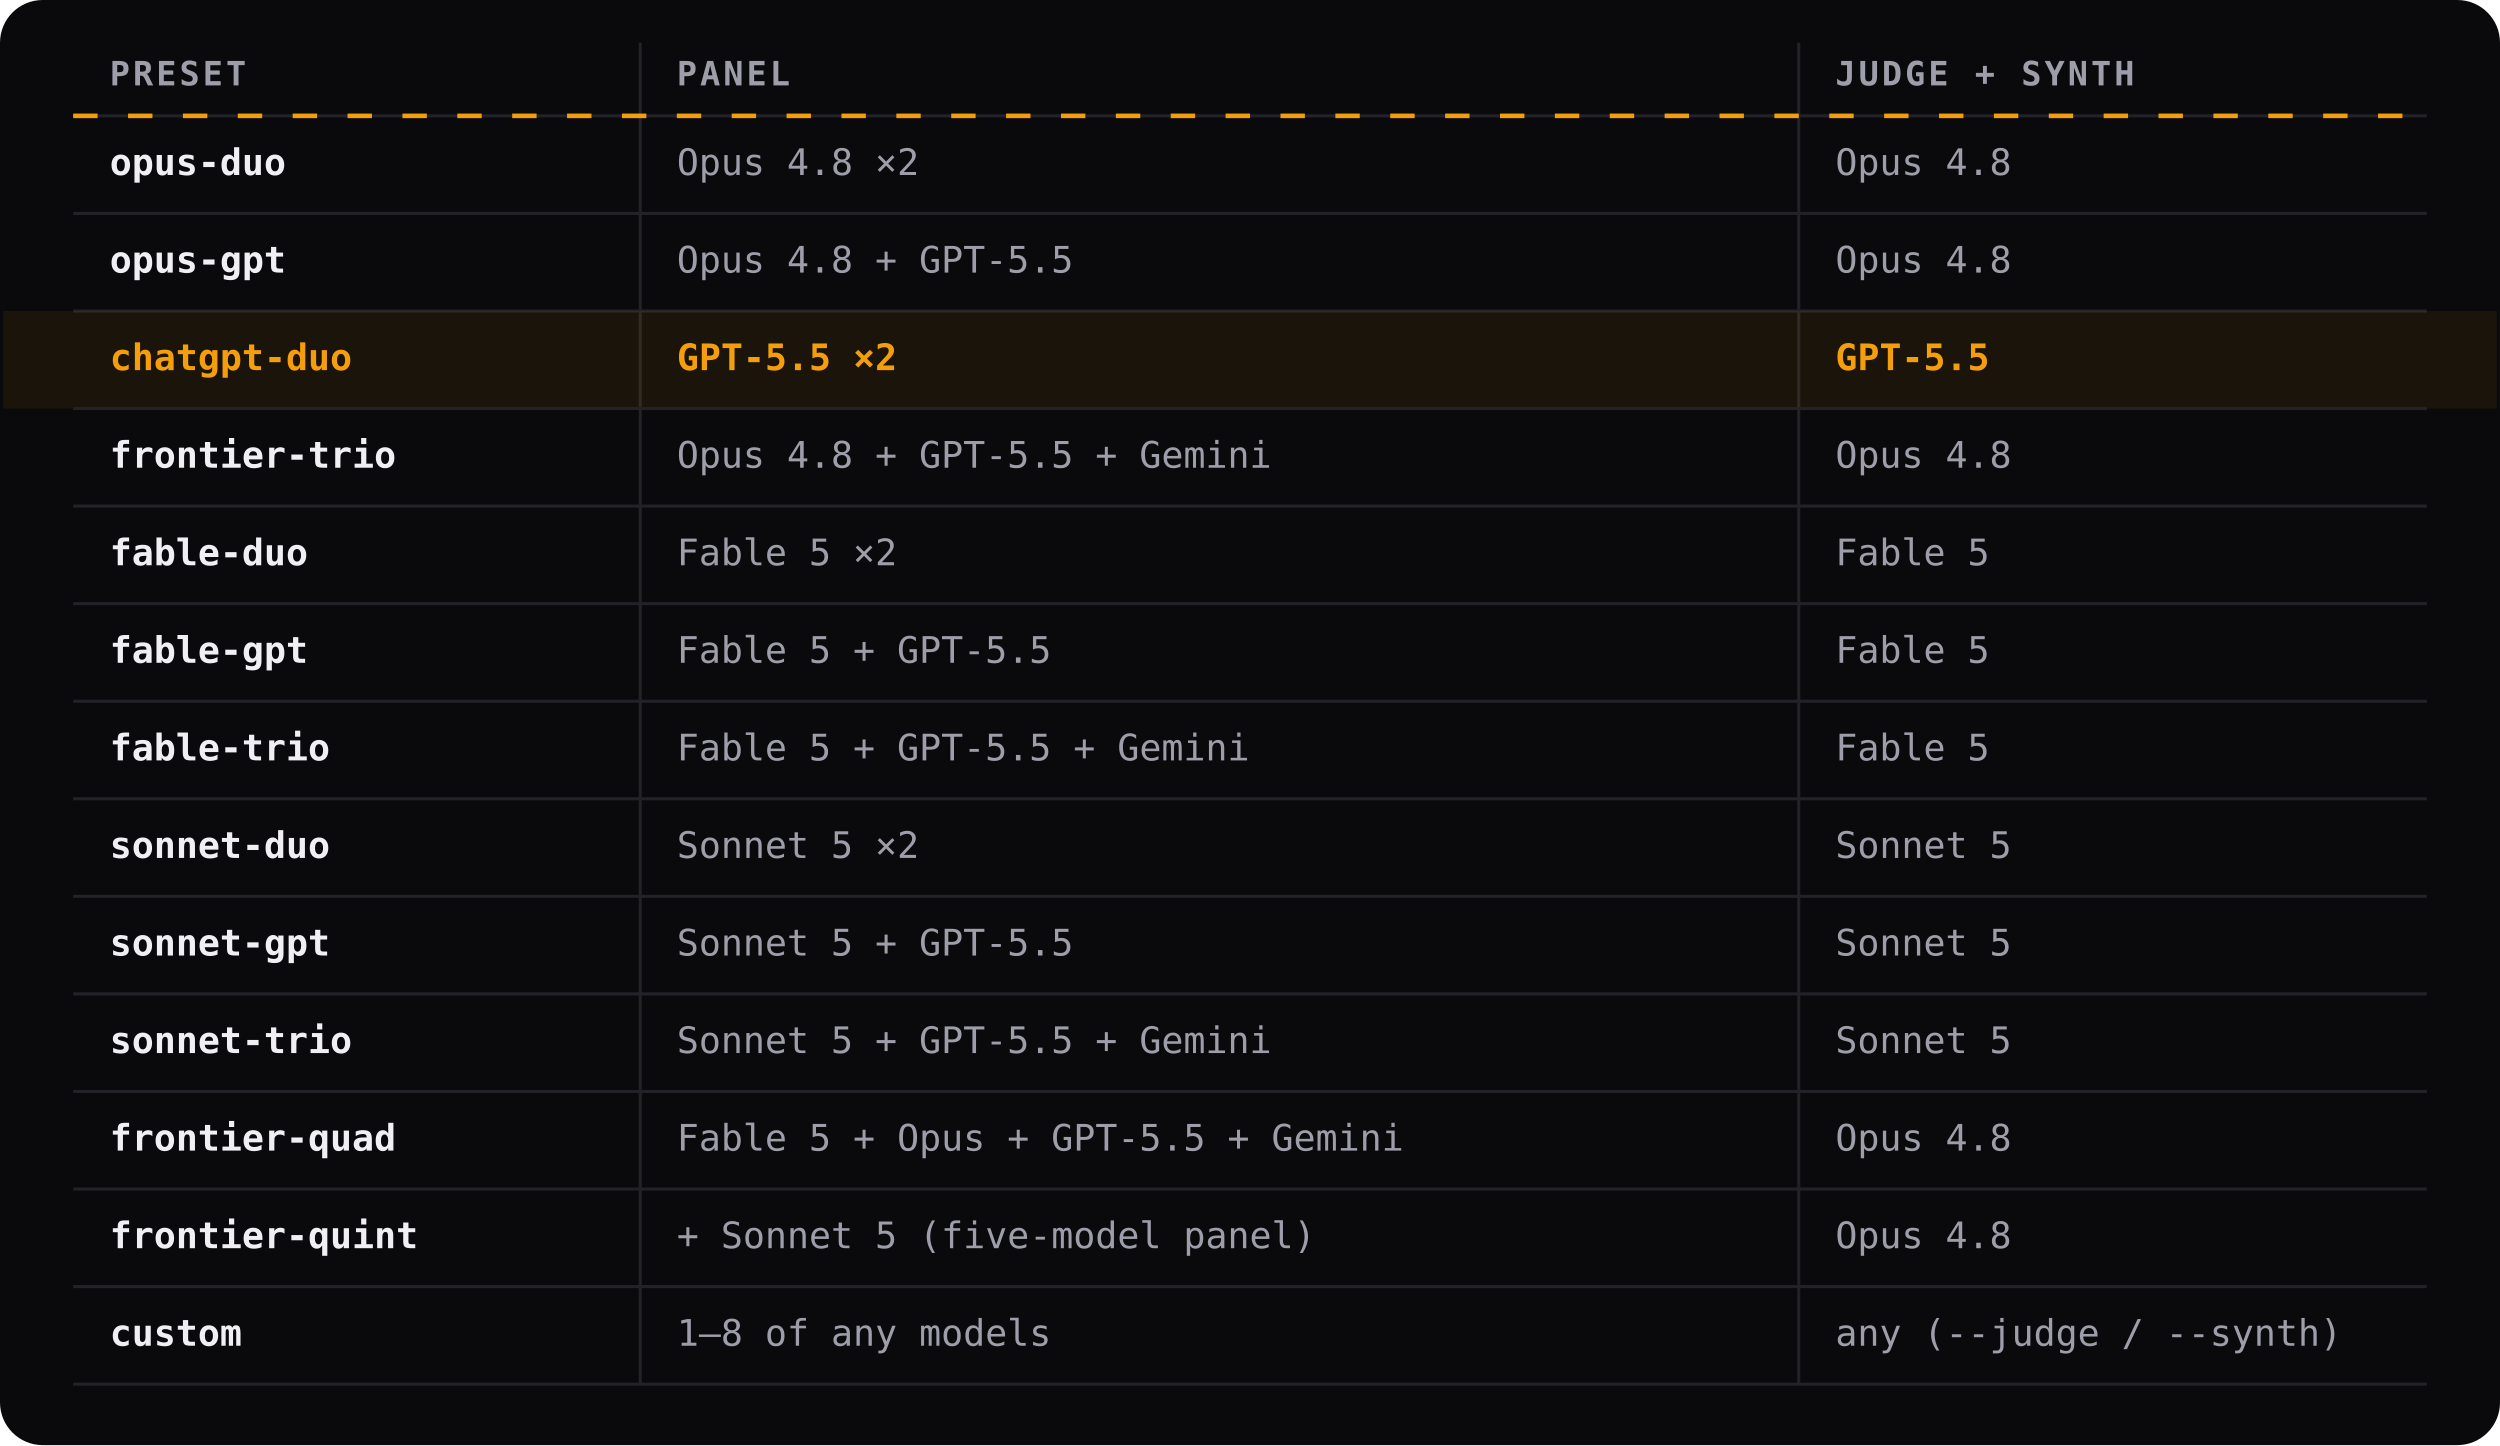
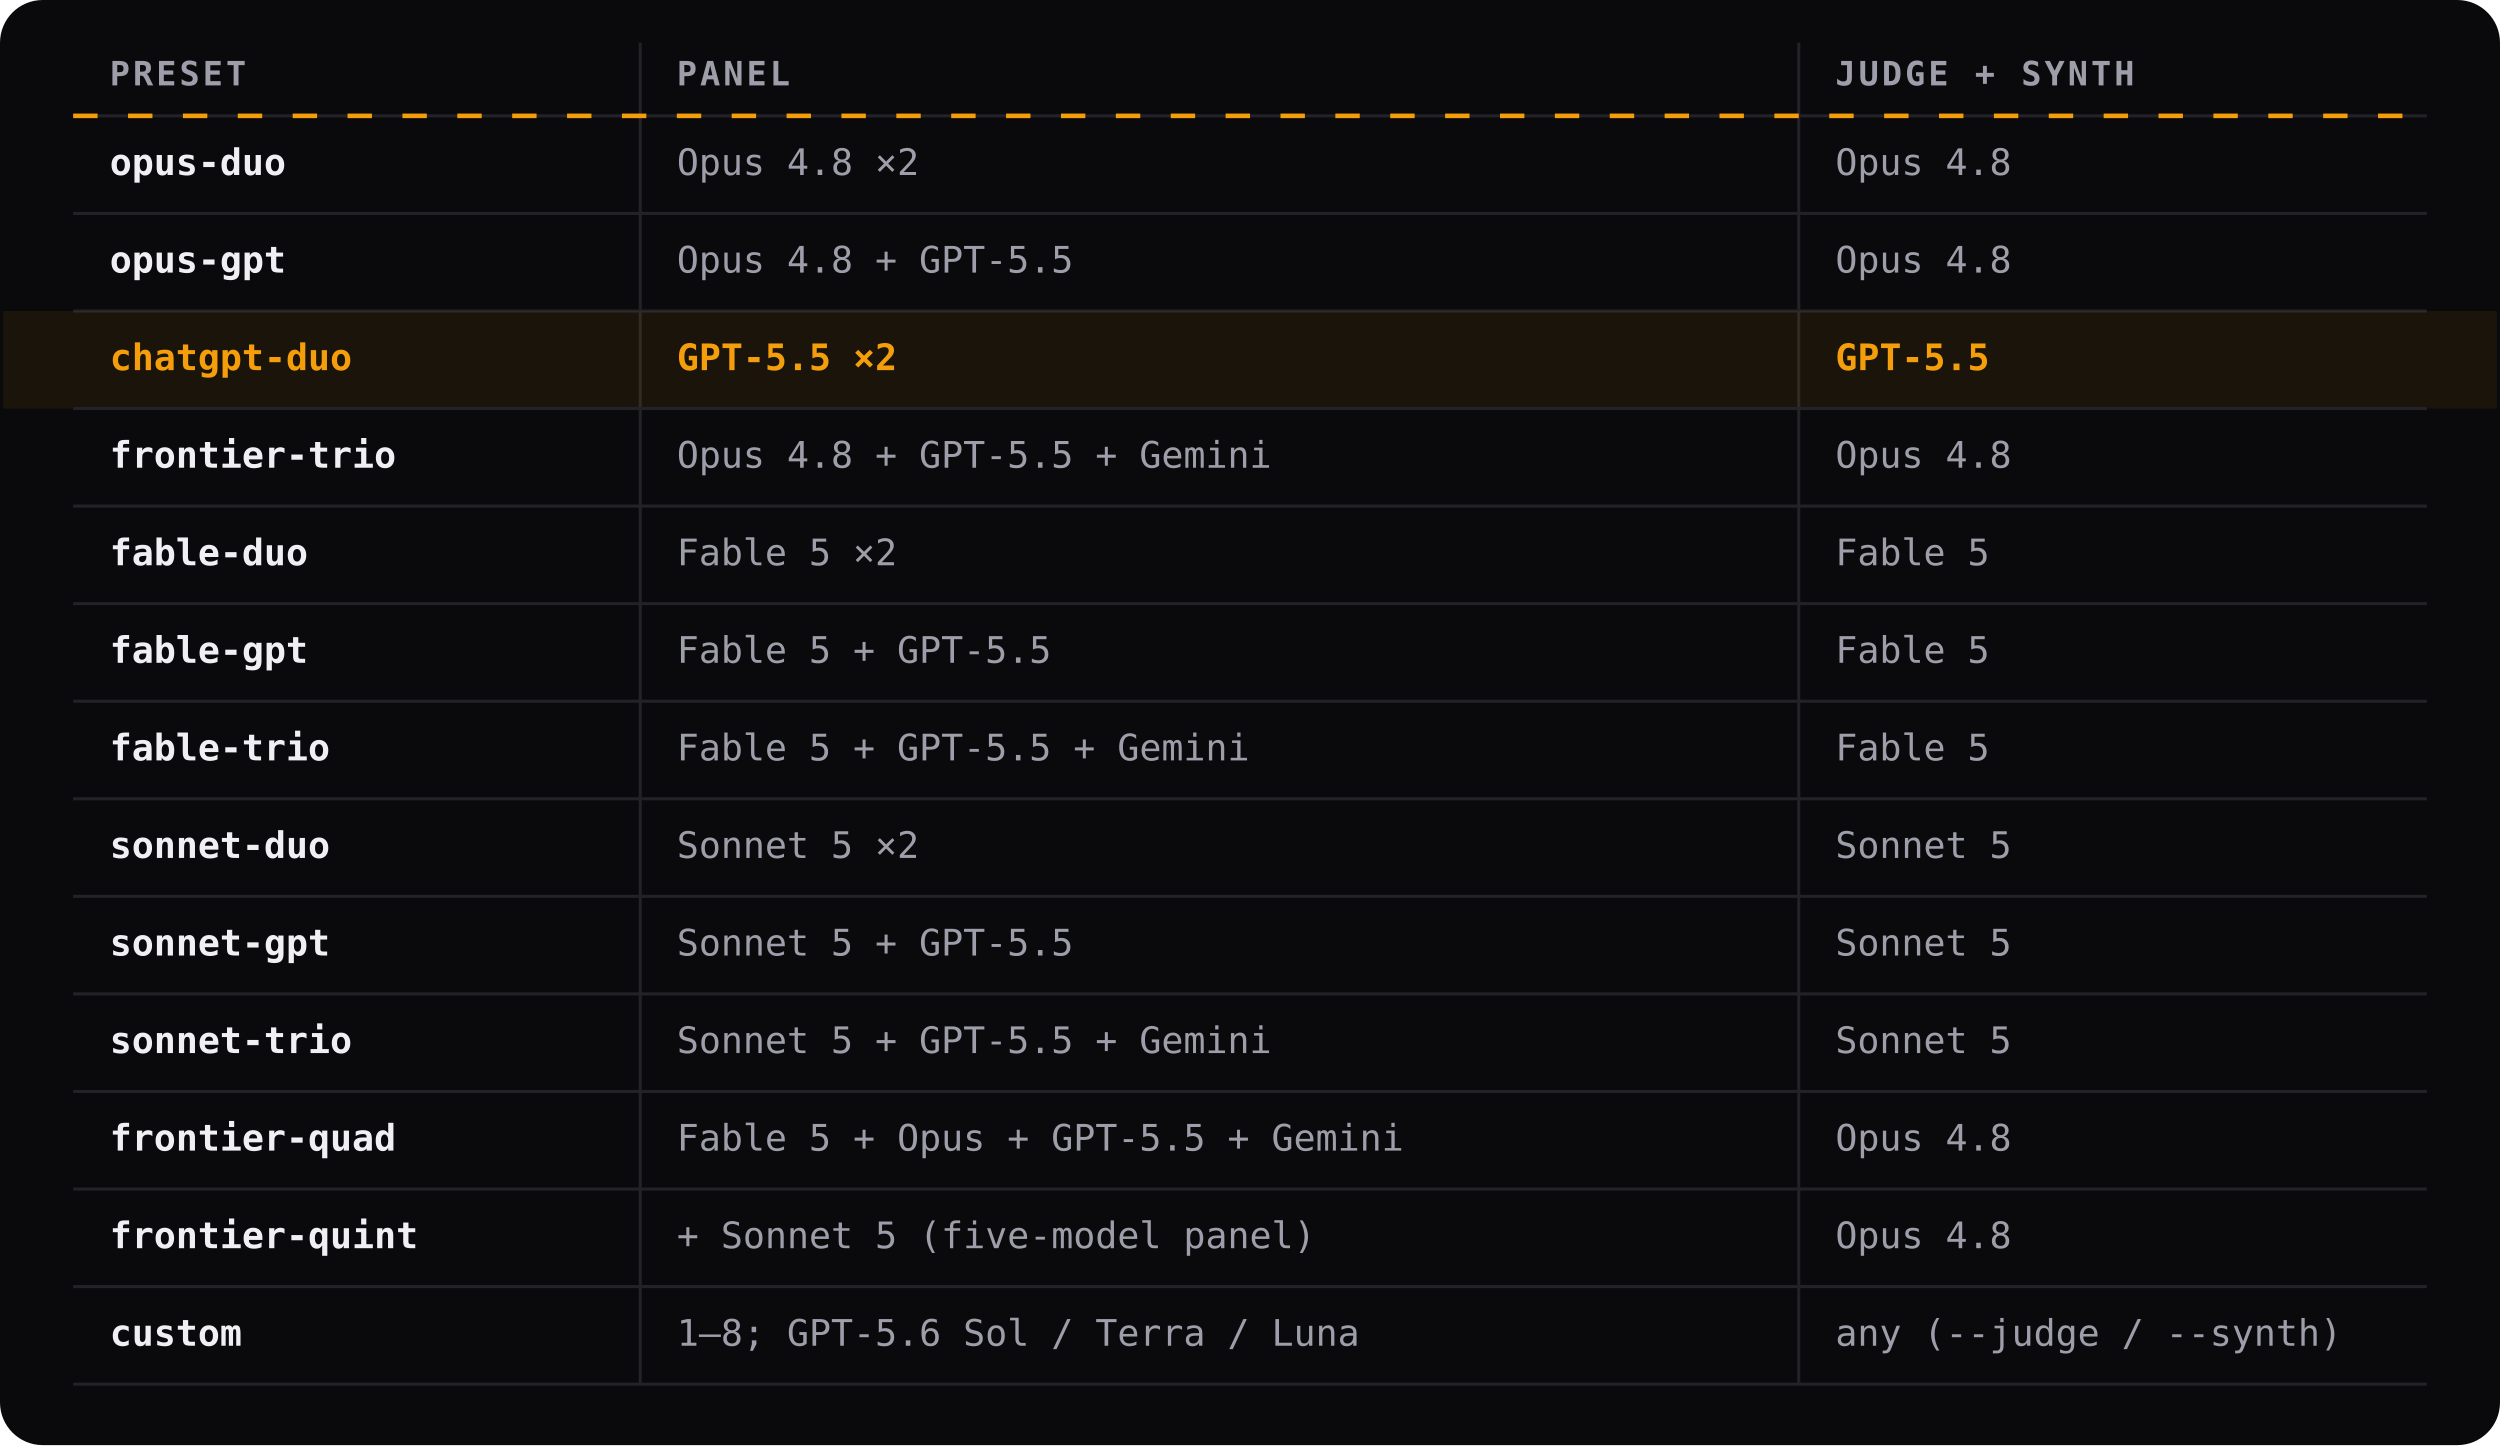
<svg xmlns="http://www.w3.org/2000/svg" viewBox="0 0 820 474" role="img" aria-labelledby="t d">
  <style>
    .bg    { fill: #0a0a0c; }
    .lbl   { font: 600 13px ui-monospace, SFMono-Regular, Consolas, monospace; fill: #f0f0f4; }
    .hdr   { font: 700 11px ui-monospace, SFMono-Regular, Consolas, monospace; fill: #9e9eaa; letter-spacing: 1px; }
    .cell  { font: 400 12px ui-monospace, SFMono-Regular, Consolas, monospace; fill: #9e9eaa; }
    .name  { font: 600 12px ui-monospace, SFMono-Regular, Consolas, monospace; fill: #f0f0f4; }
    .amber { fill: #f59e0b; }
    .amb-c { font: 600 12px ui-monospace, SFMono-Regular, Consolas, monospace; fill: #f59e0b; }
    .divider { stroke: #222228; stroke-width: 1; }
    .row-amb { fill: rgb(245 158 11 / 0.07); }
    /* dash-flow accent under header */
    .flow-line {
      stroke: #f59e0b;
      stroke-width: 1.5;
      stroke-dasharray: 8 10;
      stroke-dashoffset: 0;
      fill: none;
      animation: dash 1.6s linear infinite;
    }
    @keyframes dash { to { stroke-dashoffset: -36; } }
    @media (prefers-reduced-motion: reduce) { .flow-line { animation: none; } }
  </style>
  <rect class="bg" width="820" height="474" rx="14" />
  <line class="divider" x1="24" y1="38" x2="796" y2="38" />
  <line class="divider" x1="210" y1="14" x2="210" y2="454" />
  <line class="divider" x1="590" y1="14" x2="590" y2="454" />
  <line class="divider" x1="24" y1="454" x2="796" y2="454" />
  <line class="flow-line" x1="24" y1="38" x2="796" y2="38" />
  <text class="hdr" x="36" y="28">PRESET</text>
  <text class="hdr" x="222" y="28">PANEL</text>
  <text class="hdr" x="602" y="28">JUDGE + SYNTH</text>
  <text class="name" x="36" y="54" dominant-baseline="middle">opus-duo</text>
  <text class="cell" x="222" y="54" dominant-baseline="middle">Opus 4.8 ×2</text>
  <text class="cell" x="602" y="54" dominant-baseline="middle">Opus 4.8</text>
  <line class="divider" x1="24" y1="70" x2="796" y2="70" />
  <text class="name" x="36" y="86" dominant-baseline="middle">opus-gpt</text>
  <text class="cell" x="222" y="86" dominant-baseline="middle">Opus 4.8 + GPT-5.5</text>
  <text class="cell" x="602" y="86" dominant-baseline="middle">Opus 4.8</text>
  <line class="divider" x1="24" y1="102" x2="796" y2="102" />
  <rect class="row-amb" x="1" y="102" width="818" height="32" />
  <text class="amb-c" x="36" y="118" dominant-baseline="middle">chatgpt-duo</text>
  <text class="amb-c" x="222" y="118" dominant-baseline="middle">GPT-5.5 ×2</text>
  <text class="amb-c" x="602" y="118" dominant-baseline="middle">GPT-5.5</text>
  <line class="divider" x1="24" y1="134" x2="796" y2="134" />
  <text class="name" x="36" y="150" dominant-baseline="middle">frontier-trio</text>
  <text class="cell" x="222" y="150" dominant-baseline="middle">Opus 4.8 + GPT-5.5 + Gemini</text>
  <text class="cell" x="602" y="150" dominant-baseline="middle">Opus 4.8</text>
  <line class="divider" x1="24" y1="166" x2="796" y2="166" />
  <text class="name" x="36" y="182" dominant-baseline="middle">fable-duo</text>
  <text class="cell" x="222" y="182" dominant-baseline="middle">Fable 5 ×2</text>
  <text class="cell" x="602" y="182" dominant-baseline="middle">Fable 5</text>
  <line class="divider" x1="24" y1="198" x2="796" y2="198" />
  <text class="name" x="36" y="214" dominant-baseline="middle">fable-gpt</text>
  <text class="cell" x="222" y="214" dominant-baseline="middle">Fable 5 + GPT-5.5</text>
  <text class="cell" x="602" y="214" dominant-baseline="middle">Fable 5</text>
  <line class="divider" x1="24" y1="230" x2="796" y2="230" />
  <text class="name" x="36" y="246" dominant-baseline="middle">fable-trio</text>
  <text class="cell" x="222" y="246" dominant-baseline="middle">Fable 5 + GPT-5.5 + Gemini</text>
  <text class="cell" x="602" y="246" dominant-baseline="middle">Fable 5</text>
  <line class="divider" x1="24" y1="262" x2="796" y2="262" />
  <text class="name" x="36" y="278" dominant-baseline="middle">sonnet-duo</text>
  <text class="cell" x="222" y="278" dominant-baseline="middle">Sonnet 5 ×2</text>
  <text class="cell" x="602" y="278" dominant-baseline="middle">Sonnet 5</text>
  <line class="divider" x1="24" y1="294" x2="796" y2="294" />
  <text class="name" x="36" y="310" dominant-baseline="middle">sonnet-gpt</text>
  <text class="cell" x="222" y="310" dominant-baseline="middle">Sonnet 5 + GPT-5.5</text>
  <text class="cell" x="602" y="310" dominant-baseline="middle">Sonnet 5</text>
  <line class="divider" x1="24" y1="326" x2="796" y2="326" />
  <text class="name" x="36" y="342" dominant-baseline="middle">sonnet-trio</text>
  <text class="cell" x="222" y="342" dominant-baseline="middle">Sonnet 5 + GPT-5.5 + Gemini</text>
  <text class="cell" x="602" y="342" dominant-baseline="middle">Sonnet 5</text>
  <line class="divider" x1="24" y1="358" x2="796" y2="358" />
  <text class="name" x="36" y="374" dominant-baseline="middle">frontier-quad</text>
  <text class="cell" x="222" y="374" dominant-baseline="middle">Fable 5 + Opus + GPT-5.5 + Gemini</text>
  <text class="cell" x="602" y="374" dominant-baseline="middle">Opus 4.8</text>
  <line class="divider" x1="24" y1="390" x2="796" y2="390" />
  <text class="name" x="36" y="406" dominant-baseline="middle">frontier-quint</text>
  <text class="cell" x="222" y="406" dominant-baseline="middle">+ Sonnet 5  (five-model panel)</text>
  <text class="cell" x="602" y="406" dominant-baseline="middle">Opus 4.8</text>
  <line class="divider" x1="24" y1="422" x2="796" y2="422" />
  <text class="name" x="36" y="438" dominant-baseline="middle">custom</text>
-   <text class="cell" x="222" y="438" dominant-baseline="middle">1–8 of any models</text>
+   <text class="cell" x="222" y="438" dominant-baseline="middle">1–8; GPT-5.6 Sol / Terra / Luna</text>
  <text class="cell" x="602" y="438" dominant-baseline="middle">any  (--judge / --synth)</text>
</svg>
